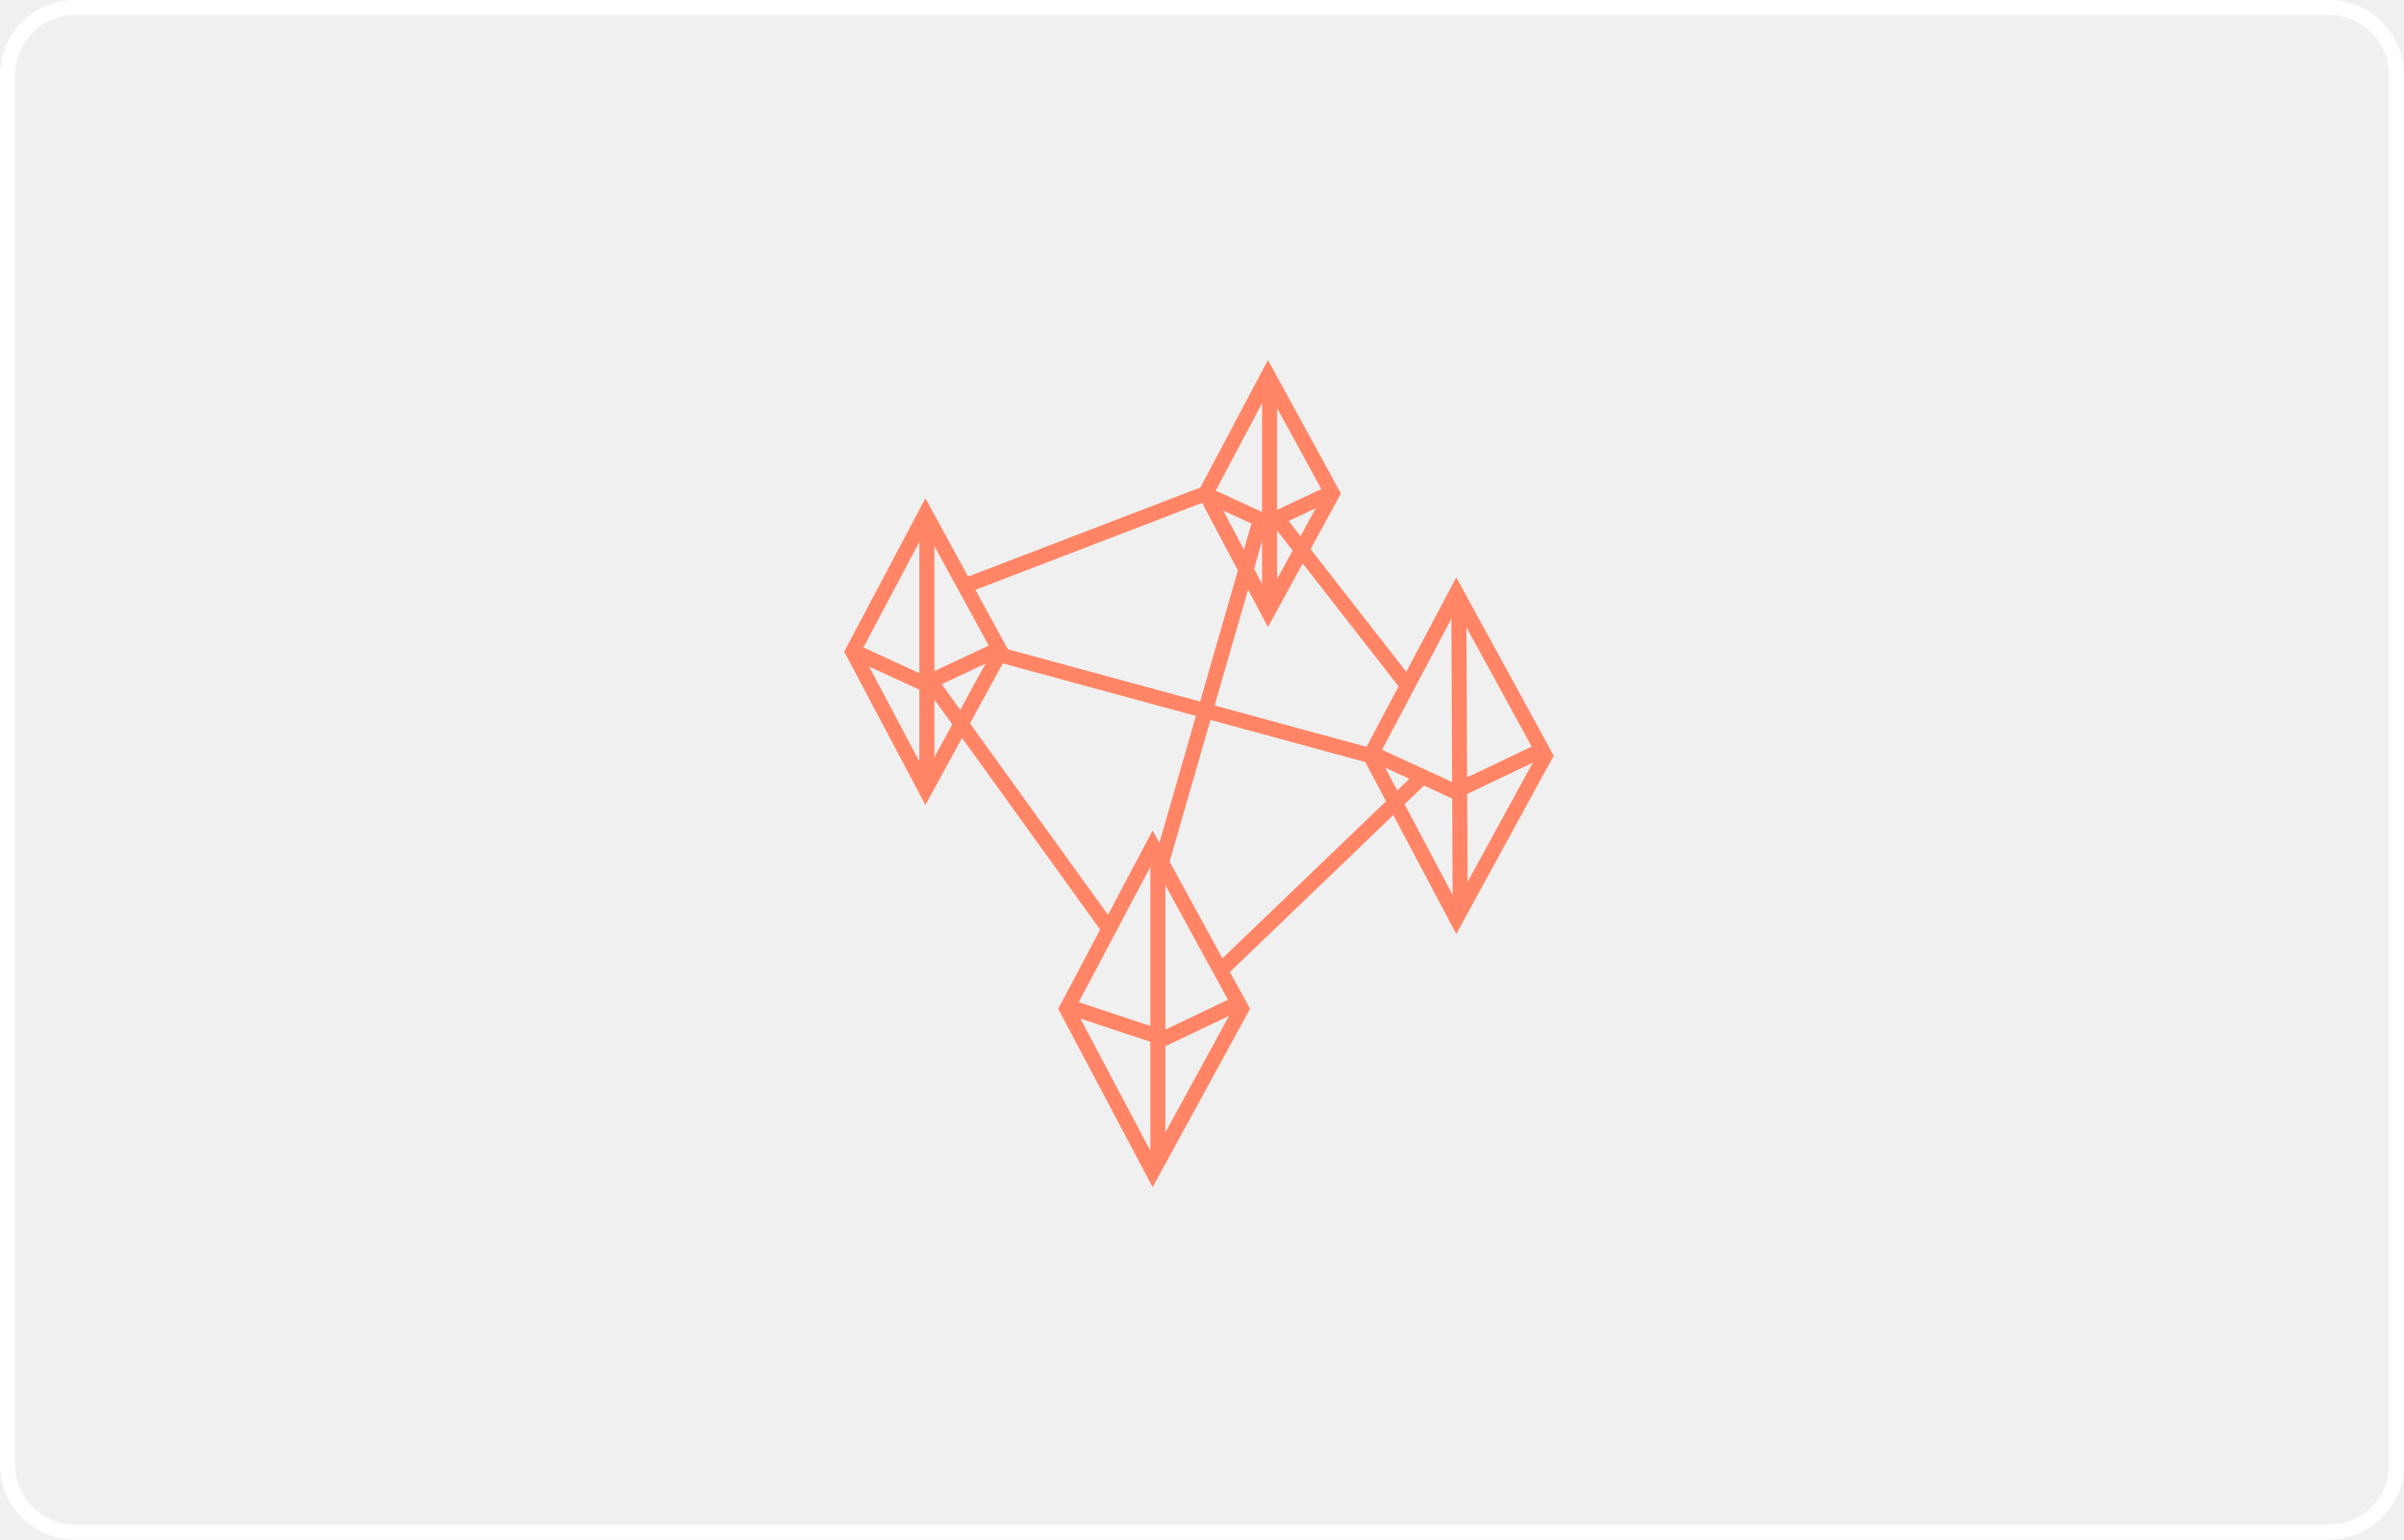
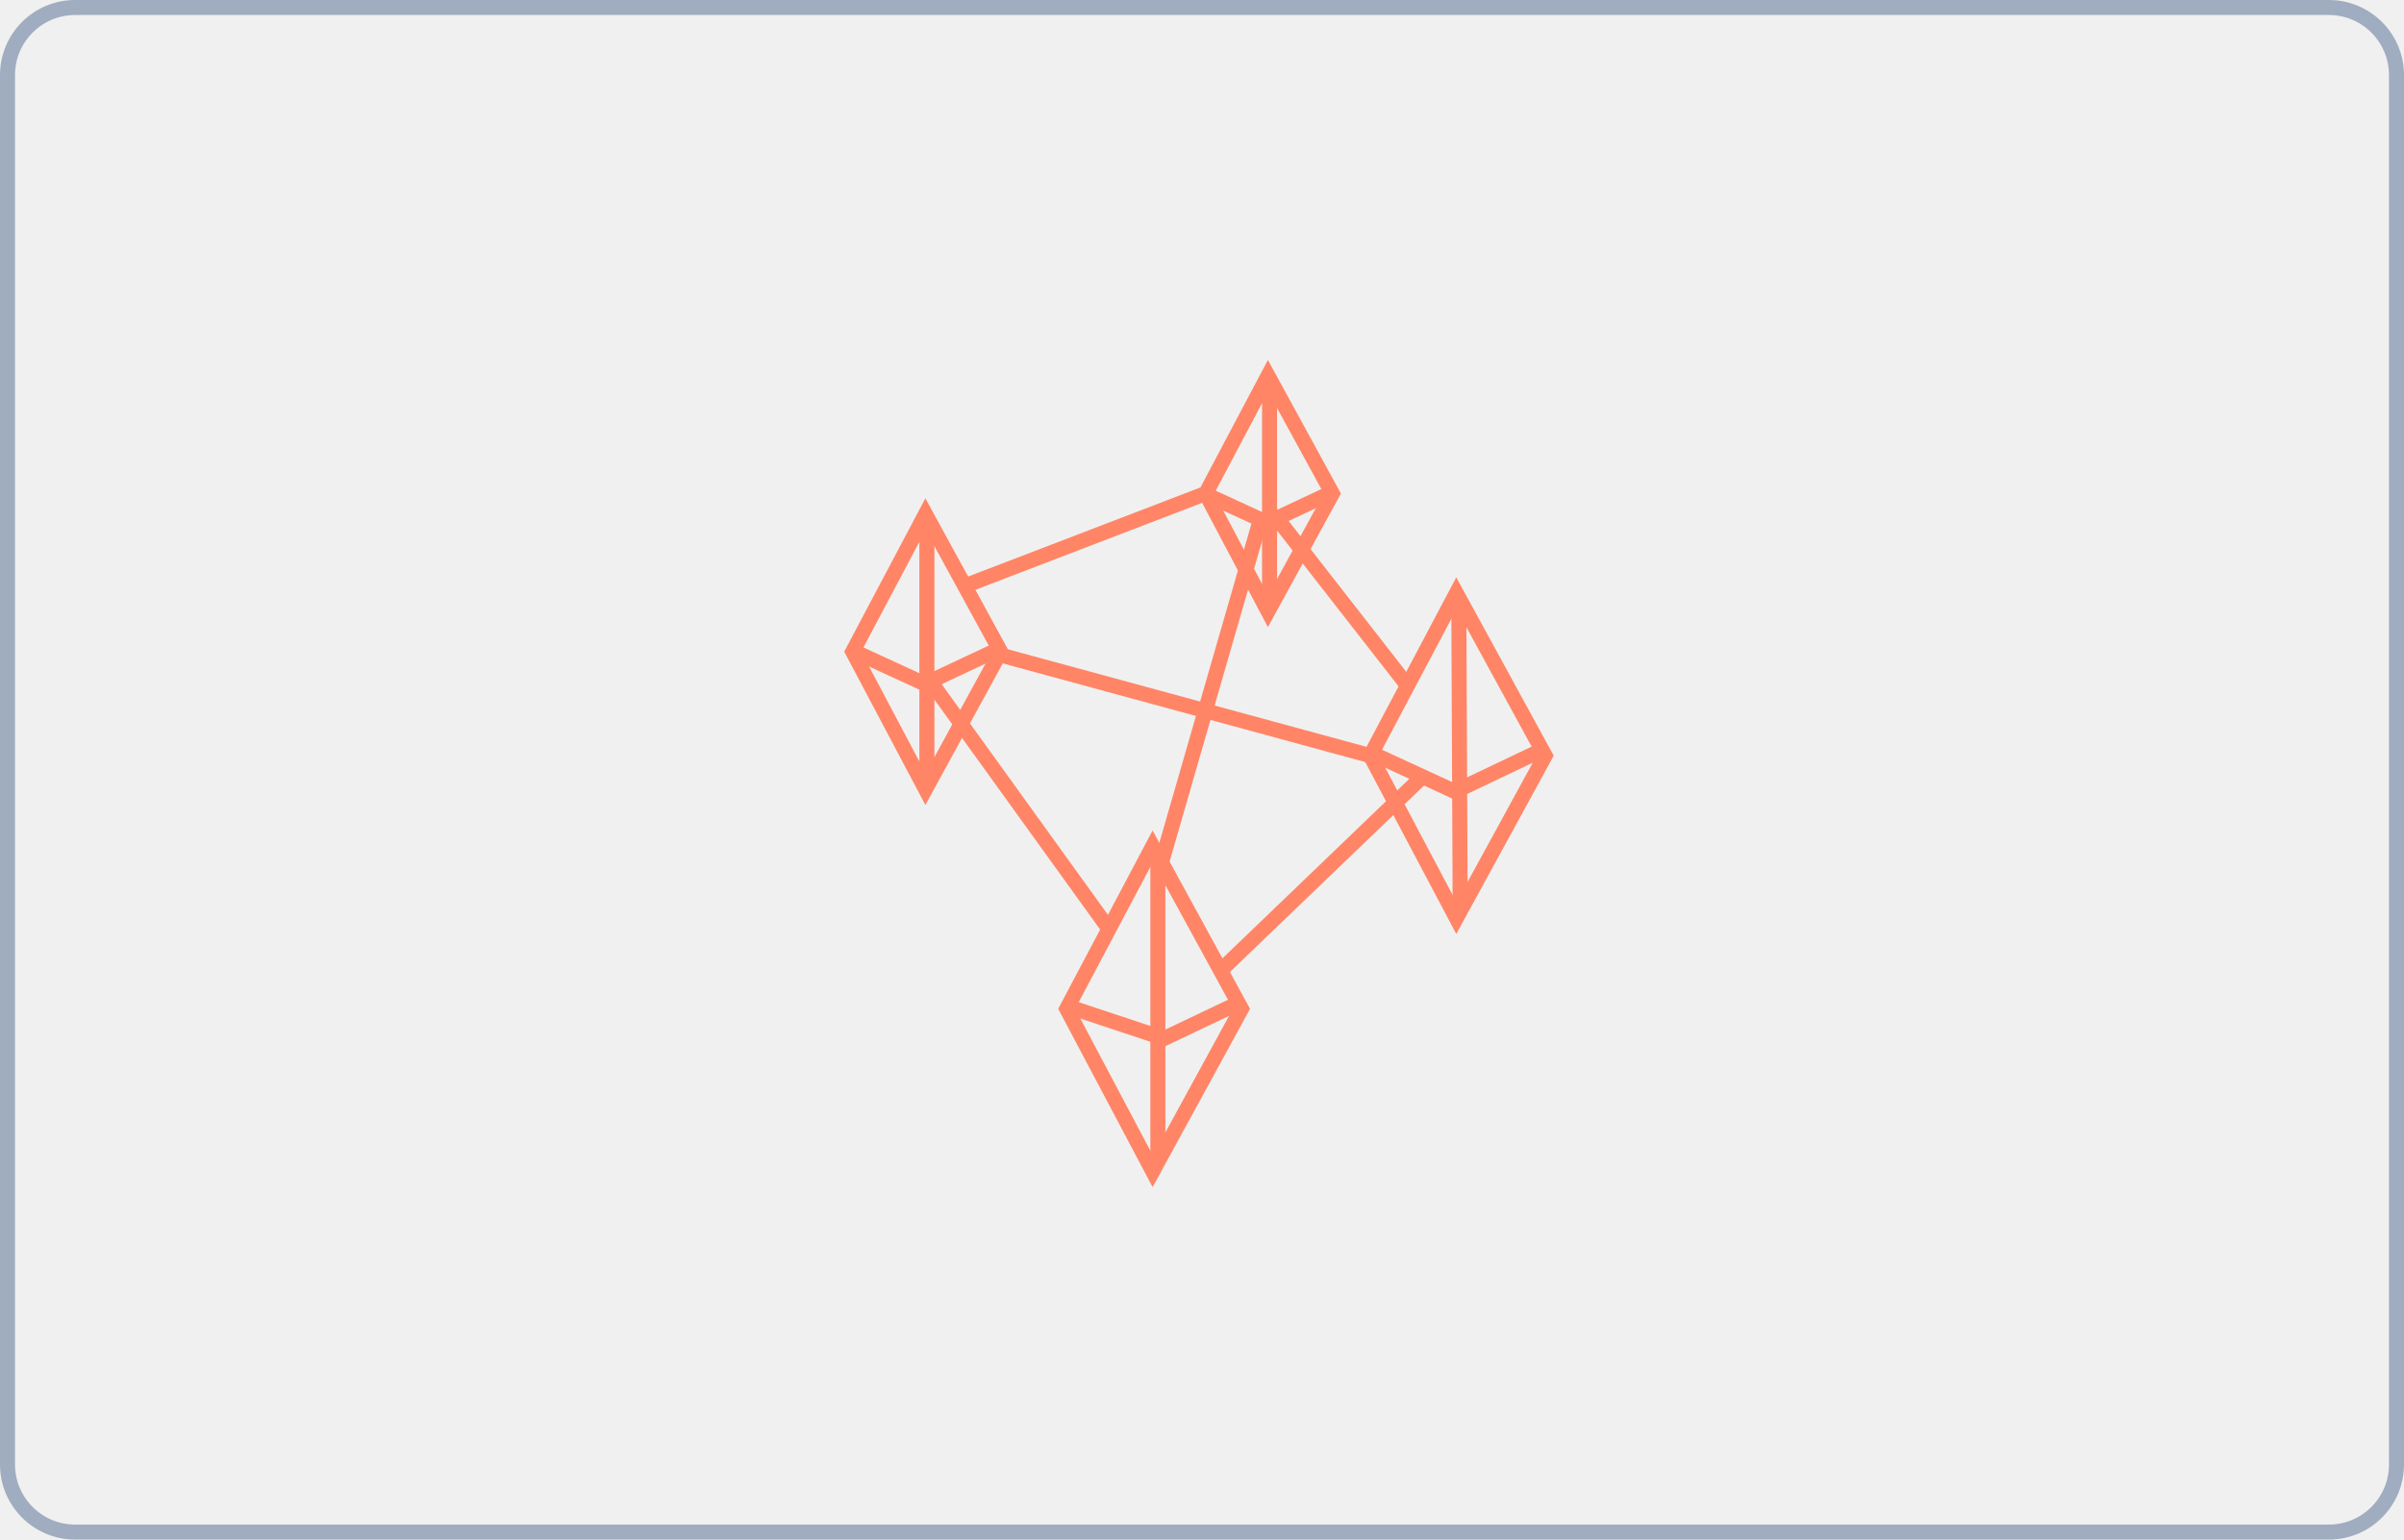
<svg xmlns="http://www.w3.org/2000/svg" width="320" height="205" viewBox="0 0 320 205" fill="none">
-   <rect x="1" y="1" width="318" height="203" rx="9" stroke="white" stroke-width="2" />
+   <rect x="1" y="1" width="318" height="203" rx="9" stroke="#A0ADC0" stroke-width="2" />
  <path d="M153.439 155.955L141.99 134.327L153.439 112.698L165.257 134.327L153.439 155.955Z" stroke="#FF8566" stroke-width="2" />
  <path d="M193.861 122.249L182.412 100.62L193.861 78.992L205.679 100.62L193.861 122.249Z" stroke="#FF8566" stroke-width="2" />
  <path d="M123.194 105.073L113.505 86.769L123.194 68.466L133.195 86.769L123.194 105.073Z" stroke="#FF8566" stroke-width="2" />
  <path d="M168.788 81.389L160.493 65.717L168.788 50.045L177.352 65.717L168.788 81.389Z" stroke="#FF8566" stroke-width="2" />
  <line x1="154.125" y1="114.458" x2="154.125" y2="154.458" stroke="#FF8566" stroke-width="2" />
  <line x1="194.182" y1="79.813" x2="194.368" y2="121.132" stroke="#FF8566" stroke-width="2" />
  <line x1="123.379" y1="69.579" x2="123.379" y2="103.789" stroke="#FF8566" stroke-width="2" />
  <line x1="168.994" y1="50.631" x2="168.994" y2="80.631" stroke="#FF8566" stroke-width="2" />
  <line y1="-1" x2="13.47" y2="-1" transform="matrix(-0.948842 -0.315752 0.315754 -0.948841 155.417 137.375)" stroke="#FF8566" stroke-width="2" />
  <line y1="-1" x2="12.122" y2="-1" transform="matrix(-0.908201 -0.418535 0.345269 -0.938504 194.067 104.489)" stroke="#FF8566" stroke-width="2" />
  <line y1="-1" x2="10.419" y2="-1" transform="matrix(-0.908201 -0.418535 0.345269 -0.938504 123.368 90.0947)" stroke="#FF8566" stroke-width="2" />
  <line y1="-1" x2="9.072" y2="-1" transform="matrix(-0.908201 -0.418535 0.345269 -0.938504 168.939 68.6108)" stroke="#FF8566" stroke-width="2" />
  <path d="M164.559 133.703L153.321 139.056" stroke="#FF8566" stroke-width="2" />
  <path d="M204.981 99.997L193.743 105.35" stroke="#FF8566" stroke-width="2" />
  <line y1="-1" x2="10.252" y2="-1" transform="matrix(-0.905012 0.425386 -0.351315 -0.936257 132.09 85.7324)" stroke="#FF8566" stroke-width="2" />
  <line y1="-1" x2="8.926" y2="-1" transform="matrix(-0.905012 0.425386 -0.351315 -0.936257 176.532 64.8145)" stroke="#FF8566" stroke-width="2" />
  <line y1="-1" x2="40.22" y2="-1" transform="matrix(0.584599 0.811323 -0.742336 0.670028 123.32 91.6846)" stroke="#FF8566" stroke-width="2" />
  <line x1="1" y1="-1" x2="34.258" y2="-1" transform="matrix(0.933622 -0.35826 0.292902 0.956143 128.493 79.0518)" stroke="#FF8566" stroke-width="2" stroke-linecap="round" stroke-linejoin="round" />
  <line x1="1" y1="-1" x2="28.547" y2="-1" transform="matrix(0.61487 0.788628 -0.78863 0.614868 168.636 68.9082)" stroke="#FF8566" stroke-width="2" stroke-linecap="round" stroke-linejoin="round" />
  <line x1="1" y1="-1" x2="53.098" y2="-1" transform="matrix(0.964883 0.262681 -0.212376 0.977188 132.255 87.9995)" stroke="#FF8566" stroke-width="2" stroke-linecap="round" stroke-linejoin="round" />
  <line x1="1" y1="-1" x2="48.2" y2="-1" transform="matrix(-0.277161 0.960823 -0.960824 -0.27716 166.818 68.9082)" stroke="#FF8566" stroke-width="2" stroke-linecap="round" stroke-linejoin="round" />
  <line x1="1" y1="-1" x2="37.538" y2="-1" transform="matrix(-0.721156 0.692773 -0.692775 -0.721154 189.156 102.21)" stroke="#FF8566" stroke-width="2" stroke-linecap="round" stroke-linejoin="round" />
</svg>
